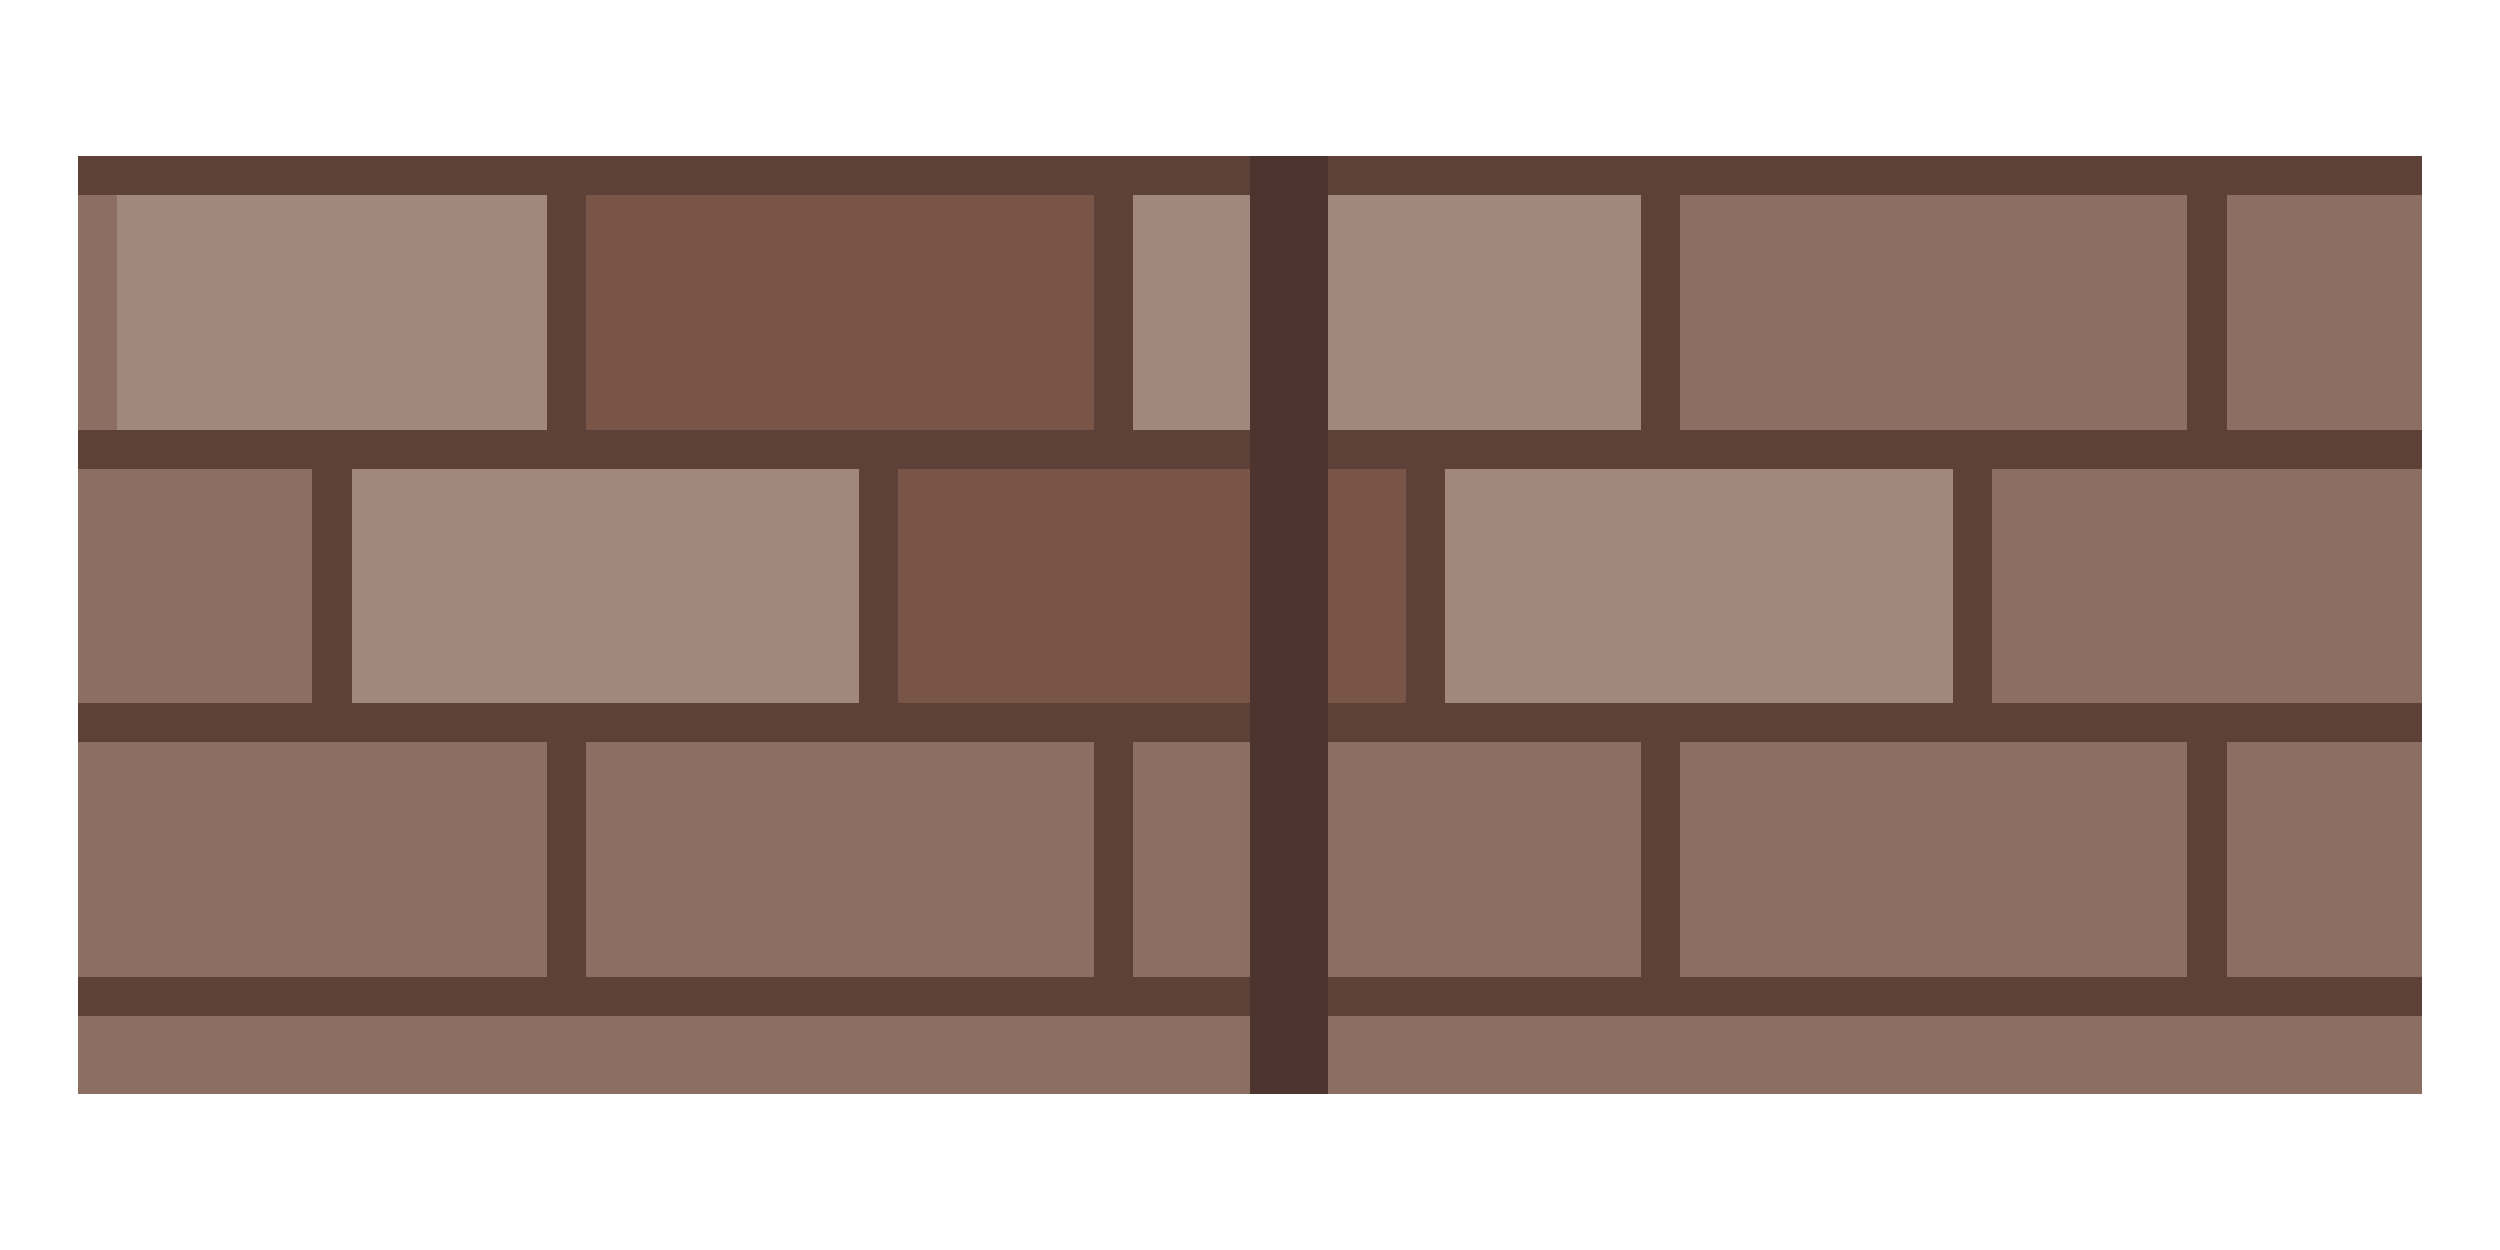
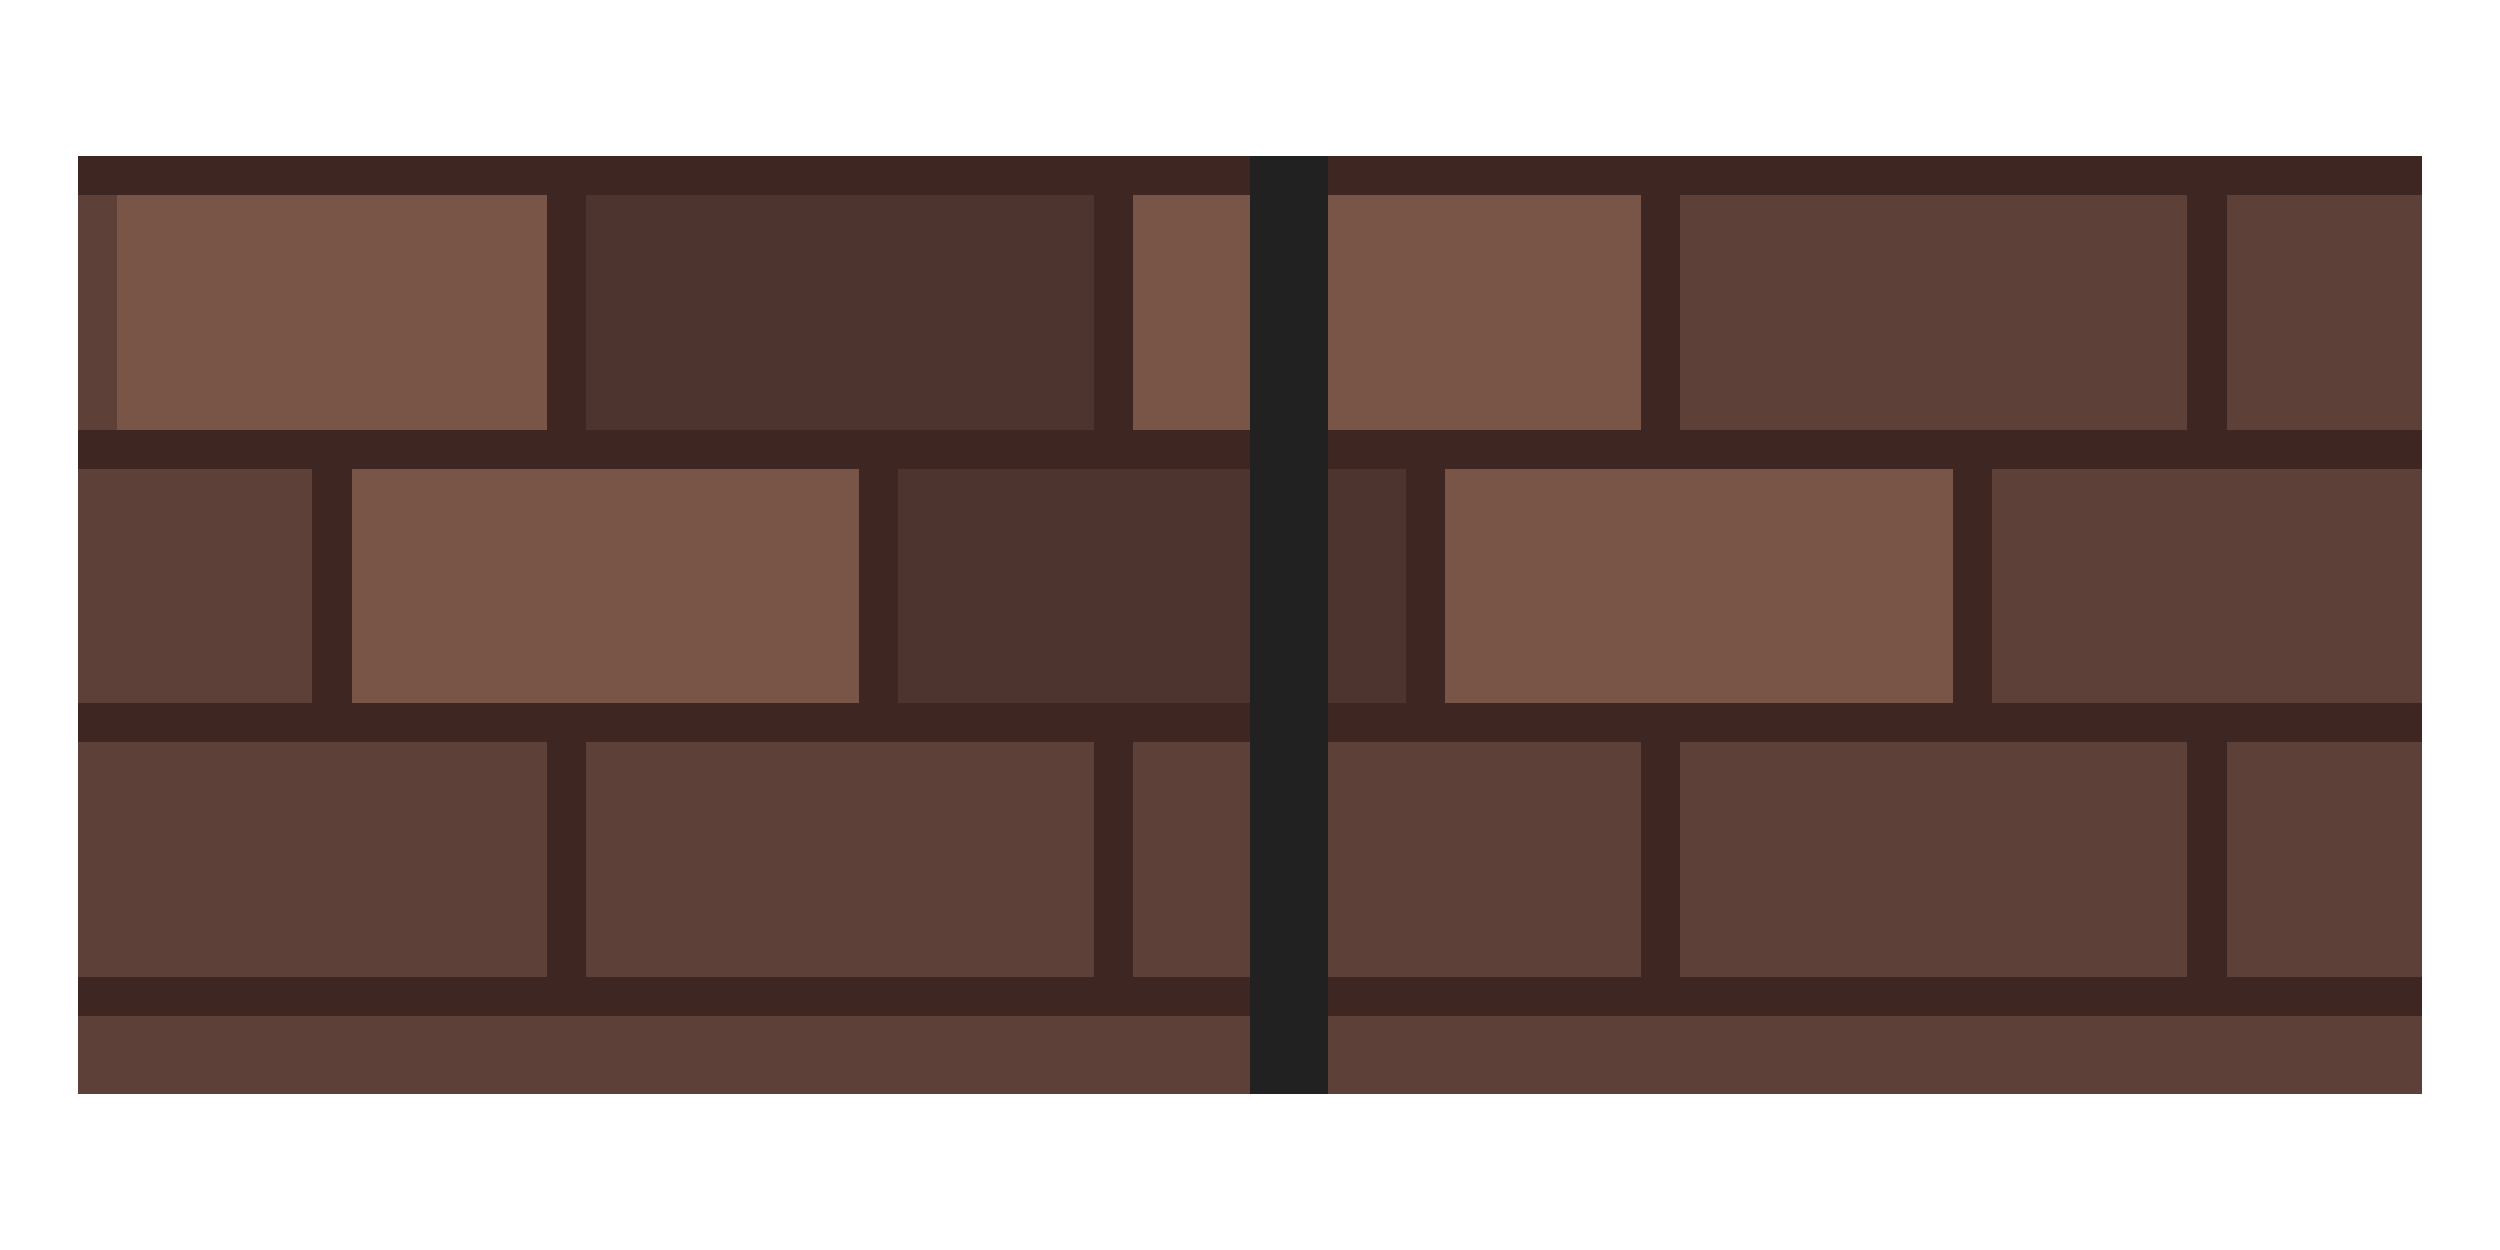
<svg xmlns="http://www.w3.org/2000/svg" width="64" height="32" shape-rendering="crispEdges">
-   <rect x="2" y="4" width="60" height="24" fill="#8D6E63" />
-   <rect x="2" y="4" width="60" height="1" fill="#5D4037" />
-   <rect x="2" y="11" width="60" height="1" fill="#5D4037" />
-   <rect x="2" y="18" width="60" height="1" fill="#5D4037" />
-   <rect x="2" y="25" width="60" height="1" fill="#5D4037" />
-   <rect x="14" y="5" width="1" height="6" fill="#5D4037" />
-   <rect x="28" y="5" width="1" height="6" fill="#5D4037" />
-   <rect x="42" y="5" width="1" height="6" fill="#5D4037" />
-   <rect x="56" y="5" width="1" height="6" fill="#5D4037" />
-   <rect x="8" y="12" width="1" height="6" fill="#5D4037" />
-   <rect x="22" y="12" width="1" height="6" fill="#5D4037" />
-   <rect x="36" y="12" width="1" height="6" fill="#5D4037" />
-   <rect x="50" y="12" width="1" height="6" fill="#5D4037" />
-   <rect x="14" y="19" width="1" height="6" fill="#5D4037" />
-   <rect x="28" y="19" width="1" height="6" fill="#5D4037" />
-   <rect x="42" y="19" width="1" height="6" fill="#5D4037" />
-   <rect x="56" y="19" width="1" height="6" fill="#5D4037" />
-   <rect x="3" y="5" width="11" height="6" fill="#A1887F" />
-   <rect x="15" y="5" width="13" height="6" fill="#795548" />
-   <rect x="29" y="5" width="13" height="6" fill="#A1887F" />
-   <rect x="43" y="5" width="13" height="6" fill="#8D6E63" />
-   <rect x="3" y="12" width="5" height="6" fill="#8D6E63" />
-   <rect x="9" y="12" width="13" height="6" fill="#A1887F" />
-   <rect x="23" y="12" width="13" height="6" fill="#795548" />
-   <rect x="37" y="12" width="13" height="6" fill="#A1887F" />
-   <rect x="51" y="12" width="11" height="6" fill="#8D6E63" />
-   <rect x="32" y="4" width="2" height="24" fill="#4E342E" />
+   <rect x="2" y="4" width="60" height="24" fill="#5D4037" />
+   <rect x="2" y="4" width="60" height="1" fill="#3E2723" />
+   <rect x="2" y="11" width="60" height="1" fill="#3E2723" />
+   <rect x="2" y="18" width="60" height="1" fill="#3E2723" />
+   <rect x="2" y="25" width="60" height="1" fill="#3E2723" />
+   <rect x="14" y="5" width="1" height="6" fill="#3E2723" />
+   <rect x="28" y="5" width="1" height="6" fill="#3E2723" />
+   <rect x="42" y="5" width="1" height="6" fill="#3E2723" />
+   <rect x="56" y="5" width="1" height="6" fill="#3E2723" />
+   <rect x="8" y="12" width="1" height="6" fill="#3E2723" />
+   <rect x="22" y="12" width="1" height="6" fill="#3E2723" />
+   <rect x="36" y="12" width="1" height="6" fill="#3E2723" />
+   <rect x="50" y="12" width="1" height="6" fill="#3E2723" />
+   <rect x="14" y="19" width="1" height="6" fill="#3E2723" />
+   <rect x="28" y="19" width="1" height="6" fill="#3E2723" />
+   <rect x="42" y="19" width="1" height="6" fill="#3E2723" />
+   <rect x="56" y="19" width="1" height="6" fill="#3E2723" />
+   <rect x="3" y="5" width="11" height="6" fill="#795548" />
+   <rect x="15" y="5" width="13" height="6" fill="#4E342E" />
+   <rect x="29" y="5" width="13" height="6" fill="#795548" />
+   <rect x="43" y="5" width="13" height="6" fill="#5D4037" />
+   <rect x="3" y="12" width="5" height="6" fill="#5D4037" />
+   <rect x="9" y="12" width="13" height="6" fill="#795548" />
+   <rect x="23" y="12" width="13" height="6" fill="#4E342E" />
+   <rect x="37" y="12" width="13" height="6" fill="#795548" />
+   <rect x="51" y="12" width="11" height="6" fill="#5D4037" />
+   <rect x="32" y="4" width="2" height="24" fill="#212121" />
</svg>
